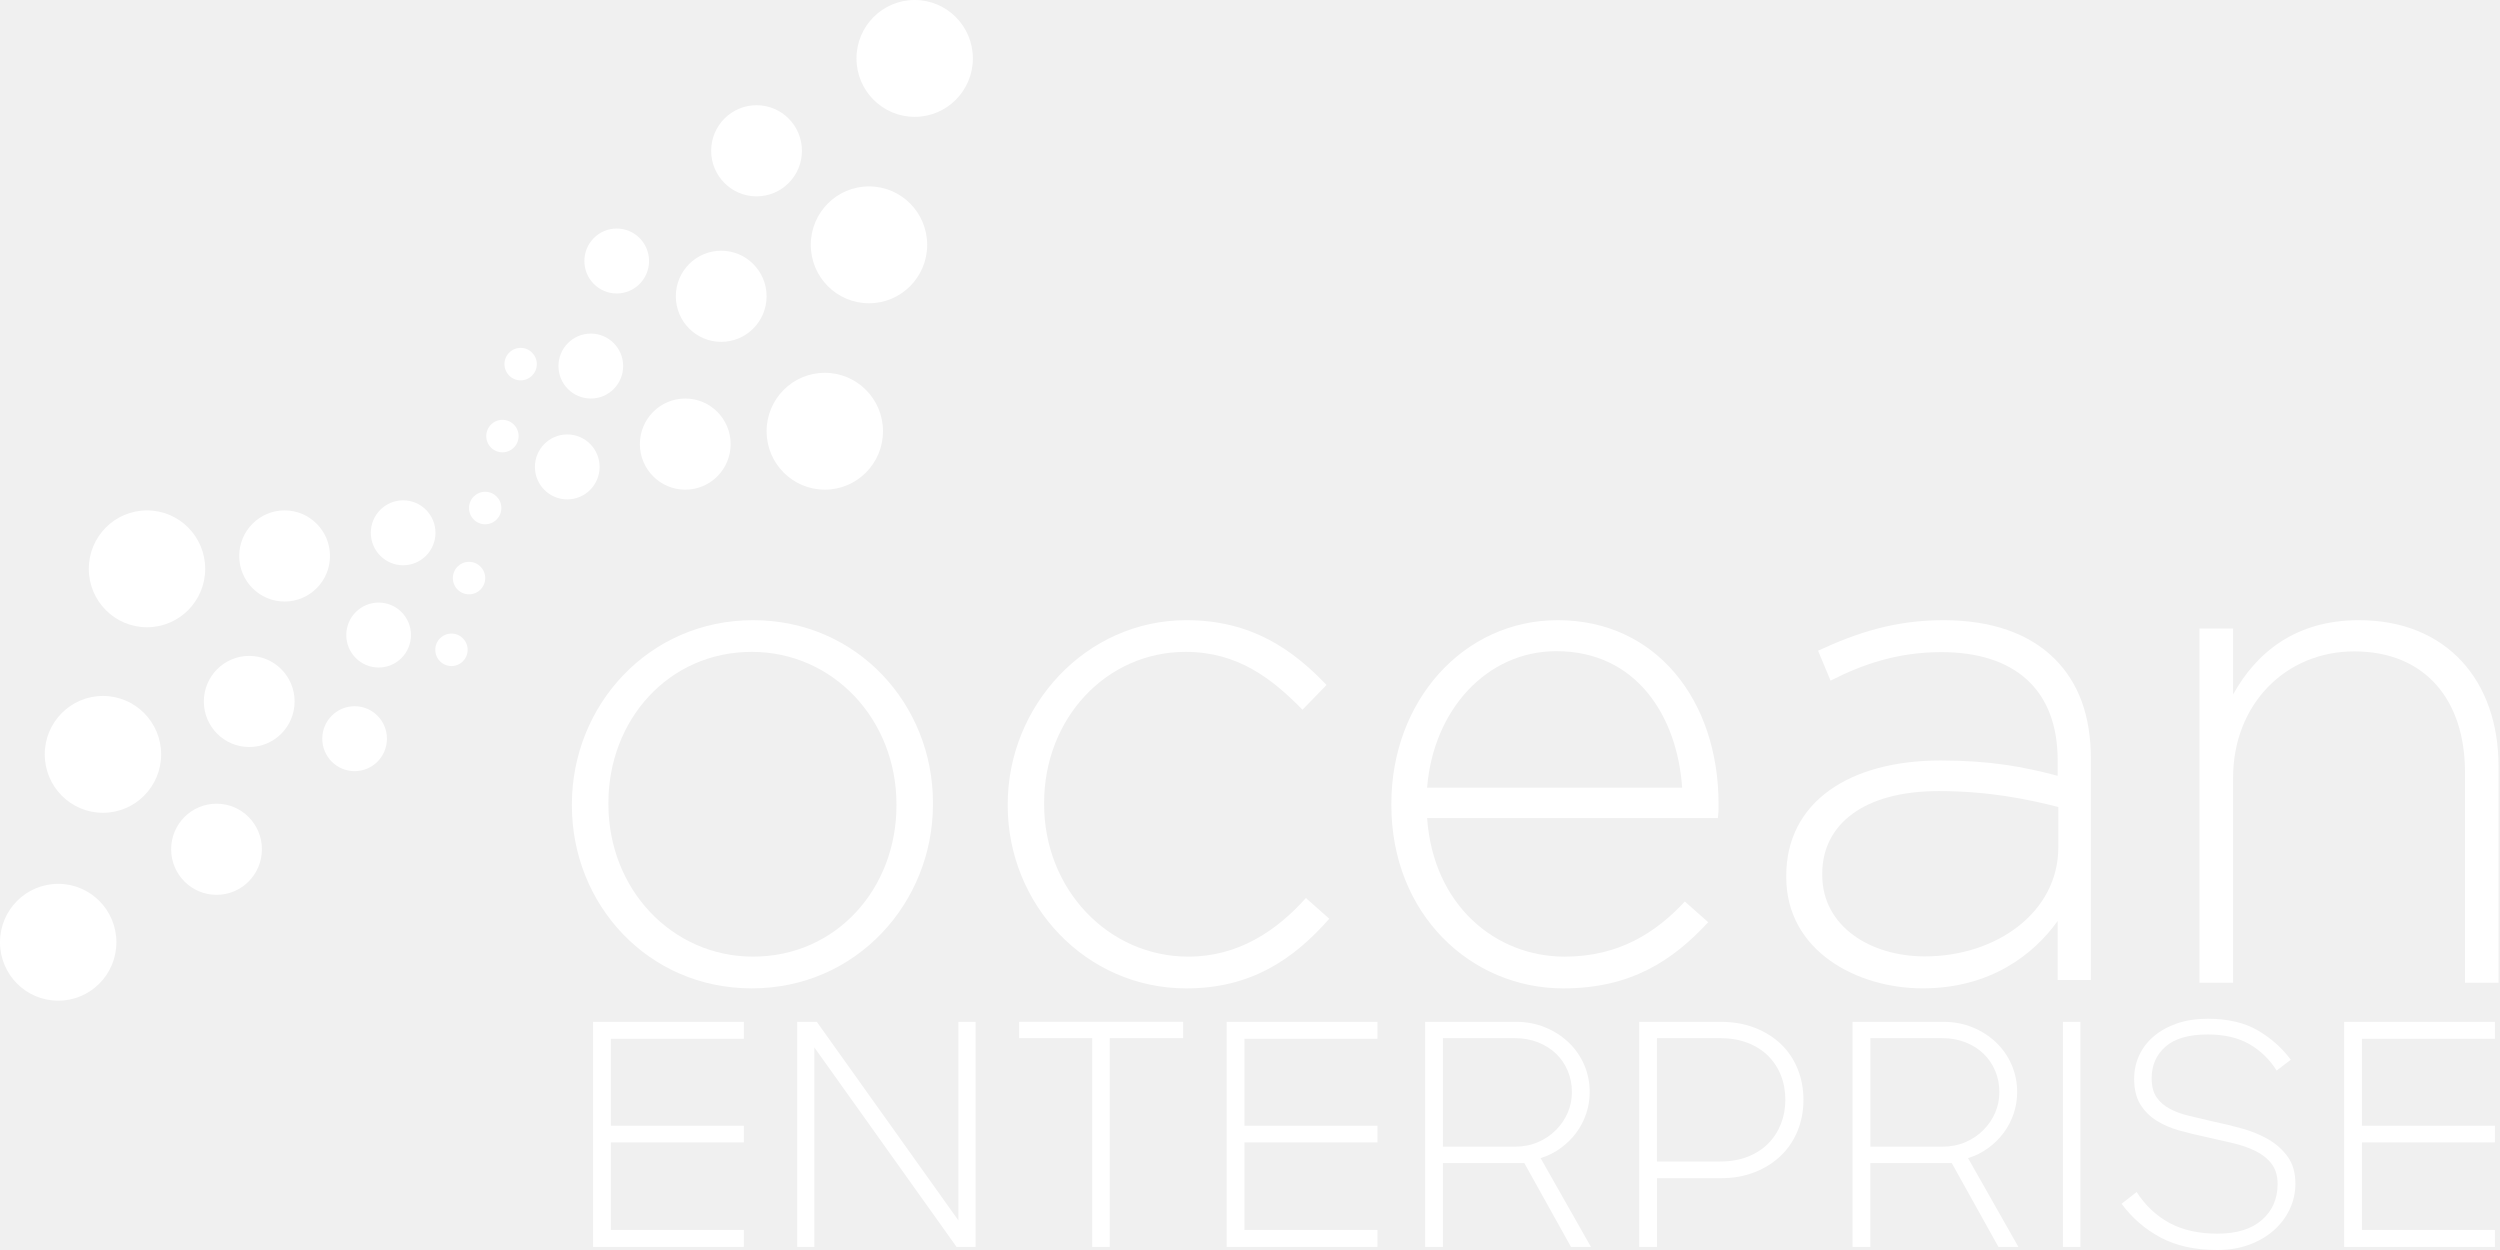
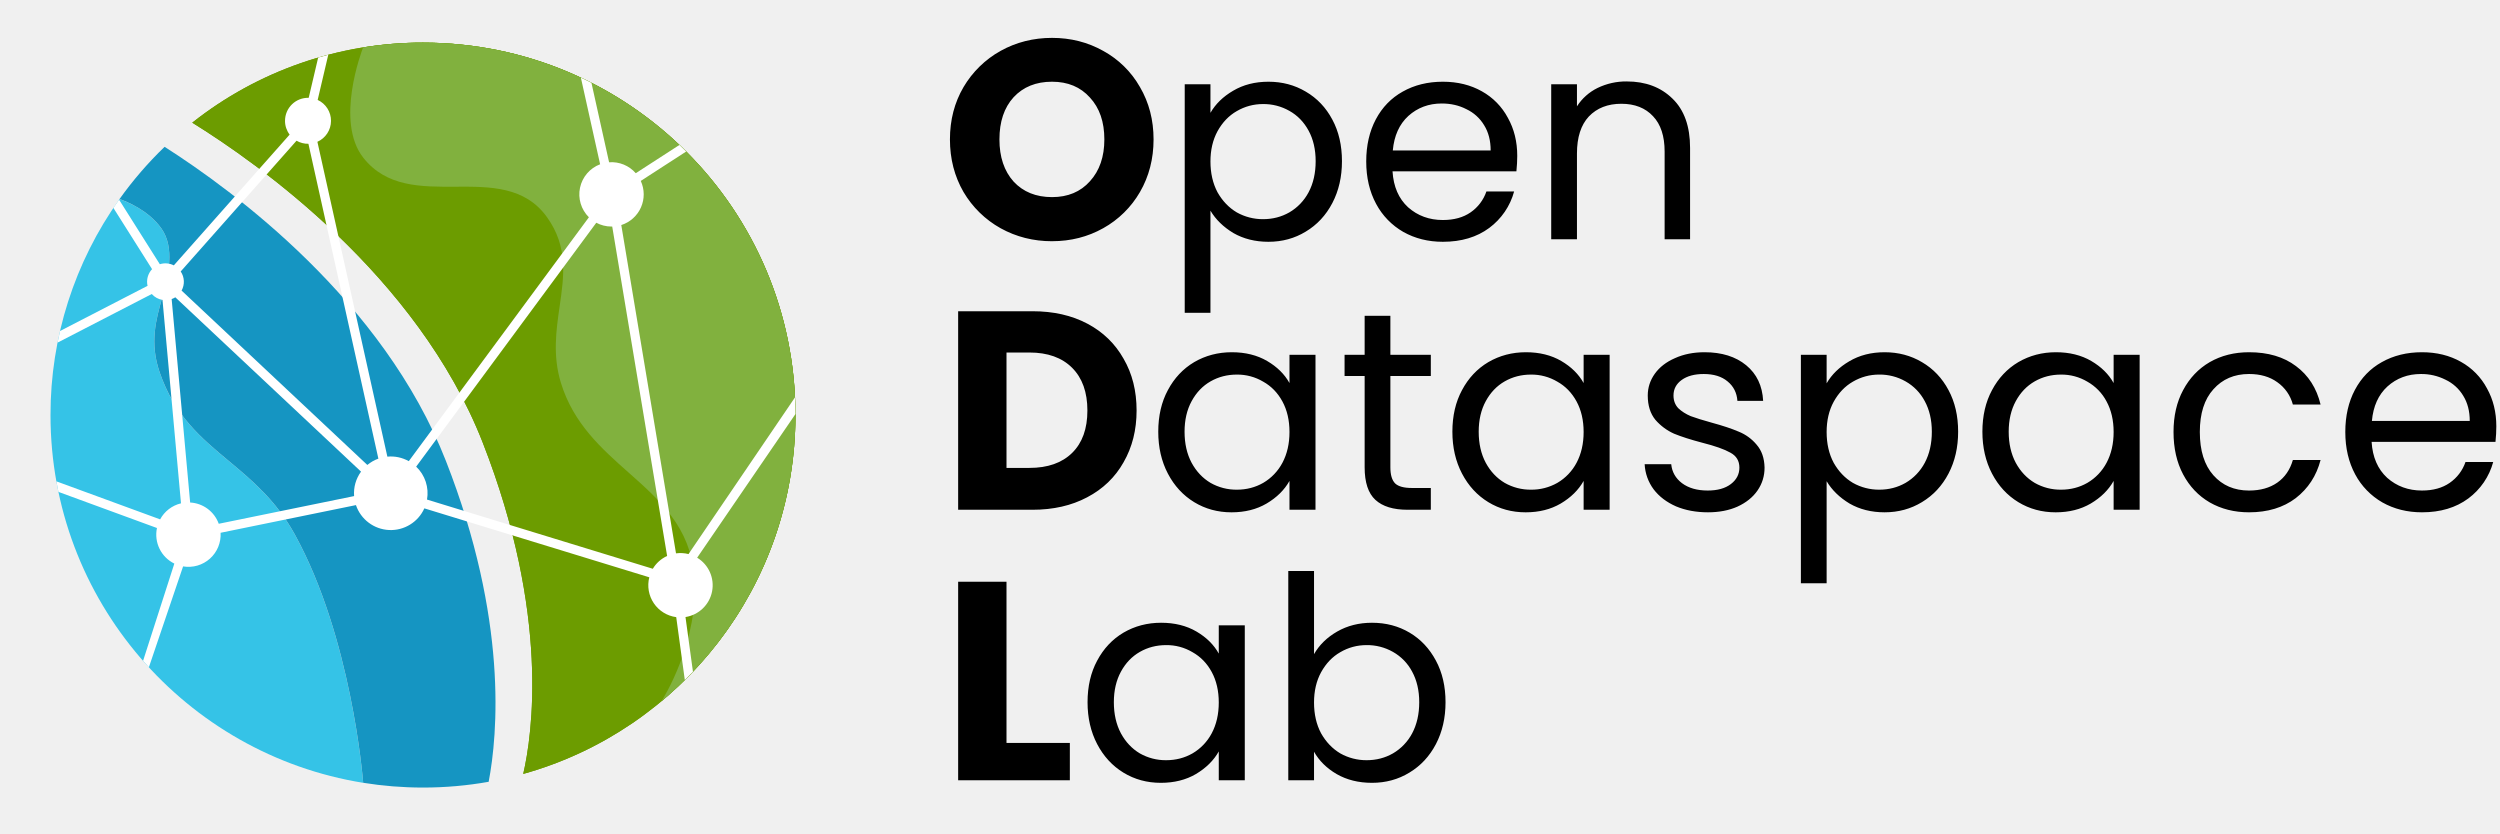
- <svg xmlns="http://www.w3.org/2000/svg" width="140" height="70" viewBox="0 0 140 70" fill="none">
-   <g clip-path="url(#clip0_136_7)">
-     <path d="M33.212 57.223H41.655V58.172H34.209V63.041H41.655V63.974H34.209V68.877H41.655V69.827H33.212V57.223Z" fill="white" />
-     <path d="M44.642 57.223H45.742L53.67 68.342V57.223H54.633V69.827H53.567L45.604 58.656V69.827H44.642V57.223Z" fill="white" />
-     <path d="M61.165 58.137H57.072V57.222H66.255V58.137H62.145V69.827H61.165V58.137Z" fill="white" />
-     <path d="M68.693 57.223H77.137V58.172H69.69V63.041H77.137V63.974H69.69V68.877H77.137V69.827H68.693V57.223Z" fill="white" />
-     <path d="M79.807 57.223H84.897C85.481 57.223 86.026 57.326 86.531 57.533C87.035 57.74 87.474 58.023 87.846 58.38C88.219 58.736 88.508 59.154 88.715 59.631C88.921 60.109 89.024 60.618 89.024 61.159C89.024 61.573 88.957 61.976 88.826 62.368C88.694 62.759 88.508 63.116 88.267 63.438C88.027 63.76 87.737 64.046 87.399 64.293C87.061 64.541 86.685 64.727 86.273 64.854L89.093 69.827H87.975L85.361 65.131H80.804V69.827H79.807V57.223ZM80.804 58.137V64.215H84.81C85.292 64.215 85.727 64.132 86.118 63.965C86.508 63.798 86.846 63.571 87.132 63.282C87.419 62.995 87.639 62.669 87.794 62.307C87.95 61.944 88.027 61.562 88.027 61.159C88.027 60.733 87.95 60.336 87.794 59.968C87.639 59.599 87.422 59.279 87.141 59.009C86.86 58.739 86.522 58.525 86.127 58.37C85.731 58.215 85.299 58.137 84.829 58.137H80.804Z" fill="white" />
-     <path d="M91.793 57.223H96.368C97.067 57.223 97.703 57.335 98.276 57.56C98.849 57.784 99.337 58.09 99.738 58.475C100.14 58.861 100.449 59.321 100.666 59.856C100.884 60.392 100.993 60.97 100.993 61.592C100.993 62.213 100.884 62.791 100.666 63.327C100.448 63.862 100.136 64.326 99.729 64.717C99.322 65.109 98.835 65.417 98.268 65.641C97.7 65.865 97.073 65.978 96.385 65.978H92.791V69.828H91.794V57.223H91.793ZM92.79 58.137V65.044H96.333C96.906 65.044 97.419 64.955 97.872 64.776C98.325 64.598 98.706 64.354 99.015 64.042C99.325 63.731 99.562 63.367 99.729 62.945C99.895 62.525 99.979 62.074 99.979 61.59C99.979 61.096 99.896 60.637 99.729 60.217C99.562 59.797 99.322 59.432 99.007 59.12C98.692 58.81 98.308 58.568 97.855 58.395C97.402 58.222 96.889 58.136 96.316 58.136H92.79V58.137Z" fill="white" />
-     <path d="M103.744 57.223H108.834C109.418 57.223 109.963 57.326 110.468 57.533C110.973 57.74 111.411 58.023 111.784 58.38C112.156 58.736 112.446 59.154 112.652 59.631C112.858 60.109 112.961 60.618 112.961 61.159C112.961 61.573 112.895 61.976 112.764 62.368C112.631 62.759 112.445 63.116 112.205 63.438C111.964 63.76 111.675 64.046 111.336 64.293C110.998 64.541 110.622 64.727 110.21 64.854L113.03 69.827H111.912L109.298 65.131H104.74V69.827H103.743V57.223H103.744ZM104.741 58.137V64.215H108.748C109.23 64.215 109.665 64.132 110.055 63.965C110.445 63.798 110.783 63.571 111.07 63.282C111.356 62.995 111.577 62.669 111.732 62.307C111.887 61.944 111.964 61.562 111.964 61.159C111.964 60.733 111.887 60.336 111.732 59.968C111.577 59.599 111.359 59.279 111.079 59.009C110.798 58.739 110.46 58.525 110.064 58.37C109.669 58.215 109.236 58.137 108.766 58.137H104.741Z" fill="white" />
-     <path d="M115.524 57.223H116.504V69.827H115.524V57.223Z" fill="white" />
-     <path d="M124.174 70C122.924 70 121.864 69.767 120.992 69.3C120.121 68.834 119.393 68.204 118.808 67.41L119.651 66.754C120.144 67.514 120.761 68.092 121.5 68.49C122.24 68.887 123.131 69.085 124.174 69.085C125.252 69.085 126.083 68.829 126.667 68.317C127.252 67.806 127.545 67.135 127.545 66.306C127.545 65.845 127.433 65.469 127.209 65.175C126.986 64.882 126.687 64.643 126.315 64.459C125.942 64.275 125.512 64.125 125.024 64.01C124.537 63.895 124.03 63.78 123.503 63.664C123.009 63.56 122.525 63.443 122.049 63.31C121.573 63.178 121.146 62.993 120.768 62.757C120.39 62.521 120.086 62.216 119.856 61.841C119.627 61.467 119.512 60.993 119.512 60.417C119.512 59.945 119.607 59.505 119.796 59.096C119.985 58.687 120.261 58.33 120.622 58.026C120.983 57.721 121.416 57.482 121.921 57.309C122.425 57.136 122.998 57.05 123.64 57.05C124.752 57.05 125.68 57.266 126.426 57.697C127.171 58.129 127.79 58.679 128.283 59.346L127.492 59.95C127.091 59.318 126.578 58.822 125.953 58.465C125.328 58.109 124.557 57.93 123.641 57.93C122.575 57.93 121.783 58.157 121.267 58.612C120.751 59.067 120.493 59.657 120.493 60.382C120.493 60.82 120.582 61.171 120.76 61.435C120.937 61.701 121.181 61.916 121.49 62.083C121.8 62.25 122.167 62.385 122.591 62.488C123.015 62.592 123.479 62.702 123.984 62.816C124.488 62.92 125.01 63.047 125.549 63.196C126.088 63.346 126.578 63.547 127.02 63.8C127.461 64.053 127.825 64.379 128.112 64.776C128.398 65.173 128.542 65.676 128.542 66.286C128.542 66.793 128.436 67.27 128.223 67.719C128.011 68.168 127.713 68.562 127.329 68.902C126.945 69.241 126.486 69.509 125.953 69.704C125.421 69.902 124.827 70 124.174 70Z" fill="white" />
-     <path d="M131.272 57.223H139.716V58.172H132.269V63.041H139.716V63.974H132.269V68.878H139.716V69.827H131.272V57.223Z" fill="white" />
-     <path fill-rule="evenodd" clip-rule="evenodd" d="M32.026 45.115V45.036C32.026 39.517 36.309 34.73 42.173 34.73C48.004 34.73 52.246 39.441 52.246 44.962V45.036C52.246 50.558 47.963 55.349 42.099 55.349C36.271 55.349 32.026 50.636 32.026 45.115ZM50.201 45.115V45.036C50.201 40.288 46.651 36.505 42.099 36.505C37.43 36.505 34.071 40.328 34.071 44.962V45.036C34.071 49.788 37.621 53.571 42.173 53.571C46.843 53.57 50.201 49.749 50.201 45.115Z" fill="white" />
-     <path fill-rule="evenodd" clip-rule="evenodd" d="M56.432 45.115V45.036C56.432 39.517 60.818 34.73 66.436 34.73C70.129 34.73 72.439 36.427 74.286 38.359L72.939 39.745C71.246 38.013 69.32 36.505 66.397 36.505C61.934 36.505 58.471 40.25 58.471 44.962V45.036C58.471 49.788 62.049 53.571 66.551 53.571C69.32 53.571 71.474 52.145 73.13 50.289L74.439 51.449C72.438 53.725 70.05 55.35 66.435 55.35C60.779 55.349 56.432 50.636 56.432 45.115Z" fill="white" />
-     <path fill-rule="evenodd" clip-rule="evenodd" d="M77.916 45.079V44.998C77.916 39.284 81.923 34.73 87.232 34.73C92.737 34.73 96.24 39.208 96.24 45.036C96.24 45.385 96.24 45.502 96.201 45.81H79.918C80.266 50.715 83.766 53.572 87.619 53.572C90.656 53.572 92.737 52.222 94.351 50.485L95.66 51.644C93.659 53.806 91.313 55.35 87.541 55.35C82.384 55.35 77.916 51.217 77.916 45.079ZM94.2 44.111C93.93 40.136 91.659 36.466 87.156 36.466C83.266 36.466 80.266 39.747 79.918 44.111H94.2Z" fill="white" />
-     <path fill-rule="evenodd" clip-rule="evenodd" d="M100.03 49.121V49.045C100.03 44.92 103.557 42.587 108.678 42.587C111.428 42.587 113.329 42.938 115.23 43.446V42.587C115.23 38.578 112.784 36.519 108.715 36.519C106.308 36.519 104.333 37.182 102.511 38.116L101.812 36.44C103.984 35.431 106.118 34.73 108.832 34.73C111.505 34.73 113.638 35.468 115.074 36.908C116.393 38.232 117.09 40.059 117.09 42.51V54.88H115.23V51.572C113.872 53.478 111.428 55.348 107.669 55.348C103.985 55.349 100.03 53.248 100.03 49.121ZM115.266 47.452V45.192C113.6 44.766 111.391 44.301 108.561 44.301C104.373 44.301 102.046 46.167 102.046 48.929V49.006C102.046 51.885 104.759 53.558 107.787 53.558C111.818 53.558 115.266 51.07 115.266 47.452Z" fill="white" />
-     <path fill-rule="evenodd" clip-rule="evenodd" d="M123.172 35.196H125.053V38.89C126.351 36.554 128.536 34.73 132.1 34.73C137.041 34.73 139.917 38.153 139.917 42.898V55.032H138.04V43.248C138.04 39.164 135.779 36.478 131.834 36.478C128.001 36.478 125.053 39.436 125.053 43.557V55.032H123.172V35.196Z" fill="white" />
-     <path d="M3.259 56.039C5.059 56.039 6.518 54.575 6.518 52.767C6.518 50.96 5.059 49.495 3.259 49.495C1.459 49.495 0 50.96 0 52.767C0 54.575 1.459 56.039 3.259 56.039Z" fill="white" />
-     <path d="M5.765 45.517C7.565 45.517 9.024 44.052 9.024 42.245C9.024 40.438 7.565 38.973 5.765 38.973C3.965 38.973 2.506 40.438 2.506 42.245C2.506 44.052 3.965 45.517 5.765 45.517Z" fill="white" />
-     <path d="M8.232 35.126C10.032 35.126 11.491 33.661 11.491 31.854C11.491 30.047 10.032 28.582 8.232 28.582C6.432 28.582 4.973 30.047 4.973 31.854C4.973 33.661 6.432 35.126 8.232 35.126Z" fill="white" />
-     <path d="M51.222 6.544C53.022 6.544 54.481 5.079 54.481 3.272C54.481 1.465 53.022 0 51.222 0C49.422 0 47.963 1.465 47.963 3.272C47.963 5.079 49.422 6.544 51.222 6.544Z" fill="white" />
-     <path d="M48.663 16.983C50.463 16.983 51.922 15.518 51.922 13.711C51.922 11.903 50.463 10.438 48.663 10.438C46.863 10.438 45.404 11.903 45.404 13.711C45.404 15.518 46.863 16.983 48.663 16.983Z" fill="white" />
-     <path d="M46.189 27.421C47.989 27.421 49.448 25.956 49.448 24.149C49.448 22.342 47.989 20.877 46.189 20.877C44.389 20.877 42.93 22.342 42.93 24.149C42.93 25.956 44.389 27.421 46.189 27.421Z" fill="white" />
-     <path d="M38.375 27.422C39.778 27.422 40.916 26.28 40.916 24.87C40.916 23.461 39.778 22.318 38.375 22.318C36.971 22.318 35.833 23.461 35.833 24.87C35.833 26.28 36.971 27.422 38.375 27.422Z" fill="white" />
-     <path d="M40.387 19.144C41.791 19.144 42.929 18.001 42.929 16.592C42.929 15.183 41.791 14.04 40.387 14.04C38.984 14.04 37.846 15.183 37.846 16.592C37.846 18.001 38.984 19.144 40.387 19.144Z" fill="white" />
-     <path d="M42.367 10.996C43.771 10.996 44.909 9.854 44.909 8.444C44.909 7.035 43.771 5.892 42.367 5.892C40.964 5.892 39.825 7.035 39.825 8.444C39.825 9.854 40.964 10.996 42.367 10.996Z" fill="white" />
-     <path d="M12.126 50.111C13.53 50.111 14.667 48.968 14.667 47.559C14.667 46.149 13.53 45.007 12.126 45.007C10.722 45.007 9.584 46.149 9.584 47.559C9.584 48.968 10.722 50.111 12.126 50.111Z" fill="white" />
-     <path d="M13.957 41.833C15.361 41.833 16.498 40.691 16.498 39.281C16.498 37.872 15.361 36.73 13.957 36.73C12.553 36.73 11.415 37.872 11.415 39.281C11.415 40.691 12.553 41.833 13.957 41.833Z" fill="white" />
-     <path d="M15.937 33.686C17.341 33.686 18.479 32.543 18.479 31.134C18.479 29.725 17.341 28.582 15.937 28.582C14.534 28.582 13.396 29.725 13.396 31.134C13.396 32.543 14.534 33.686 15.937 33.686Z" fill="white" />
-     <path d="M34.536 16.435C35.536 16.435 36.347 15.621 36.347 14.616C36.347 13.612 35.536 12.798 34.536 12.798C33.536 12.798 32.725 13.612 32.725 14.616C32.725 15.621 33.536 16.435 34.536 16.435Z" fill="white" />
-     <path d="M29.156 21.301C29.656 21.301 30.062 20.893 30.062 20.391C30.062 19.889 29.656 19.481 29.156 19.481C28.656 19.481 28.25 19.889 28.25 20.391C28.25 20.893 28.656 21.301 29.156 21.301Z" fill="white" />
-     <path d="M28.137 25.33C28.637 25.33 29.042 24.923 29.042 24.421C29.042 23.918 28.637 23.511 28.137 23.511C27.636 23.511 27.23 23.918 27.23 24.421C27.23 24.923 27.636 25.33 28.137 25.33Z" fill="white" />
-     <path d="M27.171 29.36C27.671 29.36 28.077 28.952 28.077 28.45C28.077 27.947 27.671 27.54 27.171 27.54C26.67 27.54 26.265 27.947 26.265 28.45C26.265 28.952 26.67 29.36 27.171 29.36Z" fill="white" />
-     <path d="M26.265 33.282C26.766 33.282 27.172 32.875 27.172 32.373C27.172 31.87 26.766 31.463 26.265 31.463C25.765 31.463 25.359 31.87 25.359 32.373C25.359 32.875 25.765 33.282 26.265 33.282Z" fill="white" />
-     <path d="M25.282 37.299C25.782 37.299 26.188 36.892 26.188 36.389C26.188 35.887 25.782 35.48 25.282 35.48C24.782 35.48 24.376 35.887 24.376 36.389C24.376 36.892 24.782 37.299 25.282 37.299Z" fill="white" />
-     <path d="M33.086 22.318C34.086 22.318 34.897 21.504 34.897 20.499C34.897 19.495 34.086 18.681 33.086 18.681C32.085 18.681 31.274 19.495 31.274 20.499C31.274 21.504 32.085 22.318 33.086 22.318Z" fill="white" />
-     <path d="M31.766 27.966C32.767 27.966 33.578 27.152 33.578 26.148C33.578 25.143 32.767 24.329 31.766 24.329C30.766 24.329 29.955 25.143 29.955 26.148C29.955 27.152 30.766 27.966 31.766 27.966Z" fill="white" />
-     <path d="M22.576 31.655C23.576 31.655 24.387 30.84 24.387 29.836C24.387 28.832 23.576 28.018 22.576 28.018C21.576 28.018 20.765 28.832 20.765 29.836C20.765 30.84 21.576 31.655 22.576 31.655Z" fill="white" />
-     <path d="M21.203 37.381C22.204 37.381 23.015 36.567 23.015 35.562C23.015 34.558 22.204 33.744 21.203 33.744C20.203 33.744 19.392 34.558 19.392 35.562C19.392 36.567 20.203 37.381 21.203 37.381Z" fill="white" />
-     <path d="M19.858 43.185C20.858 43.185 21.669 42.371 21.669 41.367C21.669 40.362 20.858 39.548 19.858 39.548C18.858 39.548 18.047 40.362 18.047 41.367C18.047 42.371 18.858 43.185 19.858 43.185Z" fill="white" />
-   </g>
-   <defs>
-     <clipPath id="clip0_136_7">
-       <rect width="140" height="70" fill="white" />
-     </clipPath>
-   </defs>
+ <svg xmlns="http://www.w3.org/2000/svg" viewBox="0 0 198 66" fill="none">
+   <path fill-rule="evenodd" clip-rule="evenodd" d="M41.44 61.295C53.876 57.828 63 46.417 63 32.876c0-16.292-13.208-29.5-29.5-29.5a29.374 29.374 0 0 0-18.274 6.34c5.062 3.132 17.812 12.064 23.009 25.345 5.328 13.618 3.92 23.145 3.205 26.234Z" fill="#6C9C00" />
+   <path fill-rule="evenodd" clip-rule="evenodd" d="M9.47 15.761A29.365 29.365 0 0 0 4 32.877c0 14.68 10.723 26.856 24.764 29.122-.035-.447-.95-11.544-5.404-19.648-1.49-2.712-3.401-4.305-5.246-5.843-2.194-1.829-4.294-3.579-5.477-7.04-.794-2.325-.284-4.141.2-5.865.5-1.78 1.02-3.98-.05-5.5-1.139-1.615-3.173-2.275-3.318-2.34Z" fill="#35C3E7" />
+   <path d="M38.702 61.919c.717-3.757 1.535-12.838-3.381-25.401C30.357 23.83 18.5 15.112 13.036 11.628A29.664 29.664 0 0 0 9.47 15.76l.077.03c.41.156 2.2.834 3.24 2.311 1.072 1.52.551 3.72.051 5.5-.484 1.724-.994 3.54-.2 5.865 1.183 3.461 3.283 5.211 5.477 7.04 1.844 1.538 3.756 3.131 5.246 5.843 4.454 8.104 5.37 19.201 5.404 19.648 1.542.249 3.124.378 4.736.378 1.775 0 3.513-.157 5.202-.457Z" fill="#1595C2" />
+   <path fill-rule="evenodd" clip-rule="evenodd" d="M52.414 55.516C58.884 50.104 63 41.97 63 32.876c0-16.292-13.208-29.5-29.5-29.5-1.614 0-3.197.13-4.74.379-.125.322-2.231 5.874.005 8.726 1.83 2.334 4.573 2.32 7.297 2.306 2.77-.014 5.52-.027 7.271 2.428 1.67 2.342 1.34 4.632.99 7.055-.275 1.906-.561 3.895.103 6.057.991 3.225 3.21 5.194 5.364 7.104 2.48 2.2 4.871 4.32 5.198 8.192.435 5.159-2.55 9.833-2.55 9.833l-.024.06Z" fill="#81B13E" />
+   <path fill-rule="evenodd" clip-rule="evenodd" d="M41.44 61.295C53.876 57.828 63 46.417 63 32.876c0-16.292-13.208-29.5-29.5-29.5a29.374 29.374 0 0 0-18.274 6.34c5.062 3.132 17.812 12.064 23.009 25.345 5.328 13.618 3.92 23.145 3.205 26.234Z" fill="#6C9C00" />
+   <path fill-rule="evenodd" clip-rule="evenodd" d="M52.414 55.516C58.884 50.104 63 41.97 63 32.876c0-16.292-13.208-29.5-29.5-29.5-1.614 0-3.197.13-4.74.379-.125.322-2.231 5.874.005 8.726 1.83 2.334 4.573 2.32 7.297 2.306 2.77-.014 5.52-.027 7.271 2.428 1.67 2.342 1.34 4.632.99 7.055-.275 1.906-.561 3.895.103 6.057.991 3.225 3.21 5.194 5.364 7.104 2.48 2.2 4.871 4.32 5.198 8.192.434 5.159-2.55 9.833-2.55 9.833l-.024.06Z" fill="#81B13E" />
+   <path d="M104.071 51.808c.418-.731 1.03-1.329 1.836-1.791.807-.463 1.725-.695 2.755-.695 1.105 0 2.098.261 2.979.784.881.523 1.576 1.262 2.084 2.218.507.94.761 2.038.761 3.292 0 1.24-.254 2.345-.761 3.315-.508.97-1.21 1.725-2.106 2.263-.881.537-1.867.806-2.957.806-1.06 0-1.993-.231-2.799-.694-.792-.463-1.389-1.053-1.792-1.77v2.262h-2.039V45.223h2.039v6.585Zm8.332 3.808c0-.926-.187-1.732-.56-2.419a3.853 3.853 0 0 0-1.523-1.568 4.125 4.125 0 0 0-2.083-.537c-.747 0-1.441.186-2.083.56-.627.358-1.135.888-1.523 1.59-.374.687-.56 1.486-.56 2.397 0 .925.186 1.74.56 2.441.388.687.896 1.217 1.523 1.59a4.204 4.204 0 0 0 2.083.538c.761 0 1.456-.18 2.083-.538a4.008 4.008 0 0 0 1.523-1.59c.373-.702.56-1.523.56-2.464ZM86.134 55.616c0-1.254.254-2.352.761-3.292.508-.956 1.203-1.695 2.084-2.218.895-.523 1.889-.784 2.979-.784 1.075 0 2.008.232 2.8.694.79.463 1.38 1.046 1.769 1.748v-2.24h2.06v12.274h-2.06v-2.284c-.403.716-1.008 1.314-1.814 1.792-.792.463-1.718.694-2.778.694-1.09 0-2.075-.269-2.957-.806-.88-.538-1.575-1.292-2.083-2.263-.507-.97-.761-2.075-.761-3.315Zm10.393.023c0-.926-.187-1.733-.56-2.42-.373-.686-.881-1.209-1.523-1.567a3.996 3.996 0 0 0-2.083-.56c-.762 0-1.456.179-2.083.537-.628.359-1.128.881-1.501 1.568s-.56 1.493-.56 2.42c0 .94.187 1.761.56 2.463.373.687.873 1.217 1.5 1.59a4.124 4.124 0 0 0 2.084.538c.761 0 1.456-.18 2.083-.538a4.009 4.009 0 0 0 1.523-1.59c.373-.702.56-1.515.56-2.441ZM79.715 58.842h5.017v2.956h-8.847V46.074h3.83v12.768ZM197.709 33.766c0 .388-.022.798-.067 1.232h-9.811c.075 1.209.486 2.157 1.232 2.844.762.672 1.68 1.008 2.755 1.008.881 0 1.613-.202 2.195-.605a3.297 3.297 0 0 0 1.255-1.657h2.195a5.336 5.336 0 0 1-1.971 2.89c-.986.731-2.21 1.097-3.674 1.097-1.164 0-2.21-.262-3.135-.784a5.594 5.594 0 0 1-2.151-2.218c-.522-.97-.784-2.09-.784-3.36 0-1.269.254-2.381.762-3.337.508-.956 1.217-1.687 2.128-2.195.926-.523 1.986-.784 3.18-.784 1.165 0 2.196.254 3.091.762a5.18 5.18 0 0 1 2.061 2.105c.493.881.739 1.882.739 3.002Zm-2.105-.426c0-.777-.172-1.441-.515-1.994a3.246 3.246 0 0 0-1.411-1.276 4.21 4.21 0 0 0-1.949-.448c-1.031 0-1.912.328-2.643.985-.717.657-1.128 1.568-1.232 2.733h7.75ZM172.143 34.214c0-1.27.253-2.375.761-3.316.508-.955 1.21-1.694 2.106-2.217.911-.523 1.948-.784 3.113-.784 1.508 0 2.748.366 3.718 1.098.986.731 1.636 1.747 1.949 3.046h-2.195a3.134 3.134 0 0 0-1.232-1.77c-.597-.433-1.344-.65-2.24-.65-1.165 0-2.105.404-2.822 1.21-.717.792-1.075 1.92-1.075 3.383 0 1.478.358 2.62 1.075 3.427.717.806 1.657 1.21 2.822 1.21.896 0 1.643-.21 2.24-.628.597-.418 1.008-1.015 1.232-1.792h2.195c-.328 1.254-.985 2.262-1.971 3.024-.986.747-2.218 1.12-3.696 1.12-1.165 0-2.202-.262-3.113-.784-.896-.523-1.598-1.262-2.106-2.218-.508-.955-.761-2.075-.761-3.36ZM157.006 34.191c0-1.254.254-2.352.761-3.293.508-.955 1.202-1.694 2.083-2.217.896-.523 1.889-.784 2.98-.784 1.075 0 2.008.232 2.799.694.792.463 1.382 1.046 1.77 1.747v-2.24h2.061v12.275h-2.061V38.09c-.403.716-1.008 1.314-1.814 1.791-.792.463-1.718.695-2.778.695-1.09 0-2.076-.269-2.957-.806-.881-.538-1.575-1.292-2.083-2.263-.507-.97-.761-2.075-.761-3.315Zm10.393.023c0-.926-.187-1.733-.56-2.42a3.853 3.853 0 0 0-1.523-1.567 3.997 3.997 0 0 0-2.083-.56c-.762 0-1.456.179-2.083.537-.628.358-1.128.881-1.501 1.568s-.56 1.493-.56 2.42c0 .94.187 1.761.56 2.463.373.687.873 1.217 1.501 1.59a4.123 4.123 0 0 0 2.083.538c.761 0 1.456-.18 2.083-.538a4.008 4.008 0 0 0 1.523-1.59c.373-.702.56-1.516.56-2.441ZM144.669 30.36c.403-.7 1-1.283 1.792-1.746.806-.478 1.739-.717 2.8-.717 1.09 0 2.075.261 2.956.784.896.523 1.598 1.262 2.106 2.217.507.941.761 2.039.761 3.293 0 1.24-.254 2.345-.761 3.315-.508.97-1.21 1.725-2.106 2.263-.881.537-1.866.806-2.956.806-1.046 0-1.972-.232-2.778-.695-.791-.477-1.396-1.067-1.814-1.769v8.086h-2.039V28.099h2.039v2.262Zm8.332 3.831c0-.926-.186-1.732-.56-2.419a3.853 3.853 0 0 0-1.523-1.568 4.122 4.122 0 0 0-2.083-.538c-.747 0-1.441.187-2.083.56-.627.359-1.135.889-1.523 1.59-.374.688-.56 1.487-.56 2.398 0 .925.186 1.74.56 2.441.388.687.896 1.217 1.523 1.59a4.204 4.204 0 0 0 2.083.538c.762 0 1.456-.18 2.083-.538a4.008 4.008 0 0 0 1.523-1.59c.374-.702.56-1.523.56-2.464ZM135.273 40.575c-.94 0-1.784-.157-2.531-.47-.746-.329-1.336-.777-1.769-1.344a3.634 3.634 0 0 1-.717-1.994h2.105c.06.612.344 1.112.852 1.5.522.389 1.202.583 2.038.583.776 0 1.389-.172 1.837-.515.448-.343.672-.777.672-1.3 0-.537-.239-.932-.717-1.186-.478-.27-1.217-.53-2.218-.784-.911-.24-1.657-.478-2.24-.717a4.255 4.255 0 0 1-1.478-1.098c-.403-.492-.605-1.135-.605-1.926 0-.627.187-1.202.56-1.725.374-.522.904-.933 1.591-1.232.687-.313 1.47-.47 2.352-.47 1.358 0 2.456.344 3.292 1.03.836.687 1.284 1.628 1.344 2.823h-2.038c-.045-.642-.306-1.158-.784-1.546-.463-.388-1.09-.582-1.882-.582-.731 0-1.314.157-1.747.47-.433.314-.649.724-.649 1.232 0 .403.127.74.38 1.008.269.254.598.463.986.627.403.15.956.321 1.657.515.882.24 1.598.478 2.151.717a3.567 3.567 0 0 1 1.411 1.03c.403.463.612 1.068.627 1.815 0 .672-.187 1.276-.56 1.814-.373.538-.903.963-1.59 1.277-.672.298-1.449.448-2.33.448ZM115.029 34.191c0-1.254.254-2.352.762-3.293.508-.955 1.202-1.694 2.083-2.217.896-.523 1.889-.784 2.979-.784 1.075 0 2.009.232 2.8.694.792.463 1.381 1.046 1.77 1.747v-2.24h2.06v12.275h-2.06V38.09c-.404.716-1.008 1.314-1.815 1.791-.791.463-1.717.695-2.777.695-1.09 0-2.076-.269-2.957-.806-.881-.538-1.575-1.292-2.083-2.263-.508-.97-.762-2.075-.762-3.315Zm10.394.023c0-.926-.187-1.733-.56-2.42-.374-.686-.881-1.21-1.523-1.567a4 4 0 0 0-2.084-.56c-.761 0-1.456.179-2.083.537-.627.358-1.127.881-1.5 1.568-.374.687-.56 1.493-.56 2.42 0 .94.186 1.761.56 2.463.373.687.873 1.217 1.5 1.59a4.126 4.126 0 0 0 2.083.538 4.13 4.13 0 0 0 2.084-.538 4.015 4.015 0 0 0 1.523-1.59c.373-.702.56-1.516.56-2.441ZM110.118 29.779v7.234c0 .598.127 1.023.381 1.277.254.24.694.358 1.322.358h1.5v1.725h-1.836c-1.135 0-1.986-.261-2.554-.784-.567-.522-.851-1.381-.851-2.576V29.78h-1.59v-1.68h1.59v-3.091h2.038v3.09h3.203v1.68h-3.203ZM91.734 34.191c0-1.254.254-2.352.761-3.293.508-.955 1.202-1.694 2.083-2.217.896-.523 1.89-.784 2.98-.784 1.074 0 2.008.232 2.799.694.792.463 1.382 1.046 1.77 1.747v-2.24h2.06v12.275h-2.06V38.09c-.403.716-1.008 1.314-1.815 1.791-.791.463-1.717.695-2.777.695-1.09 0-2.076-.269-2.957-.806-.88-.538-1.575-1.292-2.083-2.263-.508-.97-.761-2.075-.761-3.315Zm10.393.023c0-.926-.187-1.733-.56-2.42-.374-.686-.881-1.21-1.523-1.567a3.998 3.998 0 0 0-2.084-.56c-.761 0-1.455.179-2.083.537-.627.358-1.127.881-1.5 1.568-.374.687-.56 1.493-.56 2.42 0 .94.186 1.761.56 2.463.373.687.873 1.217 1.5 1.59a4.125 4.125 0 0 0 2.084.538c.761 0 1.456-.18 2.083-.538a4.015 4.015 0 0 0 1.523-1.59c.373-.702.56-1.516.56-2.441ZM81.776 24.65c1.657 0 3.106.328 4.345.985 1.24.657 2.195 1.583 2.867 2.777.687 1.18 1.03 2.546 1.03 4.1 0 1.537-.343 2.904-1.03 4.098-.672 1.195-1.635 2.12-2.89 2.778-1.239.657-2.68.985-4.322.985h-5.891V24.65h5.89Zm-.246 12.408c1.448 0 2.575-.395 3.382-1.187.806-.791 1.21-1.911 1.21-3.36 0-1.448-.404-2.576-1.21-3.382-.807-.806-1.934-1.21-3.383-1.21h-1.814v9.14h1.814ZM128.837 6.45c1.493 0 2.703.455 3.629 1.366.925.896 1.388 2.195 1.388 3.897v7.235h-2.016v-6.944c0-1.224-.306-2.157-.918-2.8-.612-.657-1.448-.985-2.509-.985-1.075 0-1.933.336-2.576 1.008-.627.672-.94 1.65-.94 2.934v6.787h-2.039V6.673h2.039v1.748a4.061 4.061 0 0 1 1.635-1.456 5.178 5.178 0 0 1 2.307-.516ZM120.166 12.34c0 .389-.023.8-.067 1.232h-9.811c.075 1.21.485 2.158 1.232 2.845.761.672 1.68 1.008 2.755 1.008.881 0 1.613-.202 2.195-.605a3.3 3.3 0 0 0 1.254-1.657h2.195a5.326 5.326 0 0 1-1.971 2.89c-.985.73-2.21 1.097-3.673 1.097-1.165 0-2.21-.262-3.136-.784a5.584 5.584 0 0 1-2.15-2.218c-.523-.97-.784-2.09-.784-3.36 0-1.269.254-2.381.761-3.337.508-.956 1.217-1.687 2.128-2.195.926-.523 1.986-.784 3.181-.784 1.165 0 2.195.254 3.091.761a5.18 5.18 0 0 1 2.061 2.106c.492.881.739 1.881.739 3.001Zm-2.106-.425c0-.777-.171-1.441-.515-1.994a3.241 3.241 0 0 0-1.411-1.276c-.582-.3-1.232-.448-1.949-.448-1.03 0-1.911.328-2.643.985-.717.657-1.127 1.568-1.232 2.733h7.75ZM95.868 8.936c.403-.702 1-1.284 1.792-1.747.806-.478 1.74-.717 2.8-.717 1.09 0 2.075.261 2.956.784.896.522 1.598 1.262 2.106 2.217.507.941.761 2.039.761 3.293 0 1.24-.254 2.344-.761 3.315-.508.97-1.21 1.725-2.106 2.262-.881.538-1.866.807-2.956.807-1.046 0-1.971-.232-2.778-.695-.791-.477-1.396-1.067-1.814-1.77v8.087H93.83V6.673h2.038v2.263Zm8.332 3.83c0-.926-.186-1.732-.56-2.42-.373-.686-.881-1.209-1.523-1.567a4.122 4.122 0 0 0-2.083-.538c-.747 0-1.441.187-2.083.56-.627.359-1.135.889-1.523 1.59-.373.688-.56 1.486-.56 2.397 0 .926.187 1.74.56 2.442.388.687.896 1.217 1.523 1.59a4.204 4.204 0 0 0 2.083.538c.762 0 1.456-.18 2.083-.538a4.007 4.007 0 0 0 1.523-1.59c.374-.702.56-1.523.56-2.464ZM83.321 19.105c-1.478 0-2.837-.344-4.076-1.03a7.833 7.833 0 0 1-2.934-2.867c-.717-1.24-1.076-2.629-1.076-4.167 0-1.538.359-2.92 1.076-4.144a7.833 7.833 0 0 1 2.934-2.867C80.485 3.343 81.843 3 83.32 3c1.479 0 2.83.343 4.055 1.03a7.464 7.464 0 0 1 2.911 2.867c.717 1.225 1.076 2.606 1.076 4.144 0 1.538-.359 2.927-1.076 4.166a7.669 7.669 0 0 1-2.911 2.867c-1.225.687-2.576 1.03-4.055 1.03Zm0-3.494c1.255 0 2.255-.418 3.002-1.255.761-.836 1.142-1.94 1.142-3.315 0-1.388-.38-2.494-1.142-3.315-.747-.836-1.747-1.254-3.002-1.254-1.269 0-2.284.41-3.046 1.232-.747.821-1.12 1.934-1.12 3.337 0 1.389.373 2.502 1.12 3.338.762.821 1.777 1.232 3.046 1.232Z" fill="currentColor" />
+   <path fill-rule="evenodd" clip-rule="evenodd" d="M22.574 9.567a1.821 1.821 0 0 1 1.875-1.82l.75-3.187c.265-.078.532-.152.8-.222l-.84 3.576a1.821 1.821 0 0 1-.021 3.316l5.541 24.936a2.9 2.9 0 0 1 1.696.359L46.64 17.208a2.55 2.55 0 0 1 .889-4.198l-1.524-6.86c.281.131.56.268.837.408l1.398 6.294a2.543 2.543 0 0 1 2.112.866l3.458-2.237c.18.171.36.345.535.521l-3.596 2.327a2.55 2.55 0 0 1-1.543 3.495l4.334 26.002a2.585 2.585 0 0 1 .99.056l8.437-12.414A30.038 30.038 0 0 1 63 32.793L55.215 44.17a2.55 2.55 0 0 1-.924 4.7l.591 4.33a30.11 30.11 0 0 1-.645.658l-.68-4.98a2.55 2.55 0 0 1-2.133-3.156l-17.816-5.46a2.914 2.914 0 0 1-5.417-.258l-10.72 2.192a2.55 2.55 0 0 1-2.97 2.663l-2.71 7.991a29.693 29.693 0 0 1-.46-.511l2.476-7.703a2.55 2.55 0 0 1-1.376-2.818l-7.804-2.861a29.364 29.364 0 0 1-.162-.835l8.217 3.012c.34-.63.938-1.1 1.653-1.27L12.87 23.753a1.455 1.455 0 0 1-.851-.467l-7.46 3.85c.06-.309.126-.616.196-.921l6.93-3.576a1.46 1.46 0 0 1 .359-1.322L8.98 16.467c.147-.22.297-.437.45-.652l3.228 5.112a1.457 1.457 0 0 1 1.109.09l9.171-10.355a1.813 1.813 0 0 1-.365-1.095Zm30.262 34.465-4.348-26.089h-.056c-.436 0-.847-.109-1.206-.302L32.96 36.958a2.905 2.905 0 0 1 .86 2.608l17.883 5.48a2.56 2.56 0 0 1 1.132-1.014Zm-22.868-7.708a2.911 2.911 0 0 0-.876.5l-14.71-13.81a1.451 1.451 0 0 0-.07-1.514l9.173-10.355a1.813 1.813 0 0 0 .942.243l5.54 24.936Zm-1.374 1.03a2.901 2.901 0 0 0-.549 1.936l-10.72 2.193a2.551 2.551 0 0 0-2.265-1.684l-1.465-16.113c.102-.036.2-.084.29-.14l14.709 13.808Z" fill="#fff" />
</svg>
